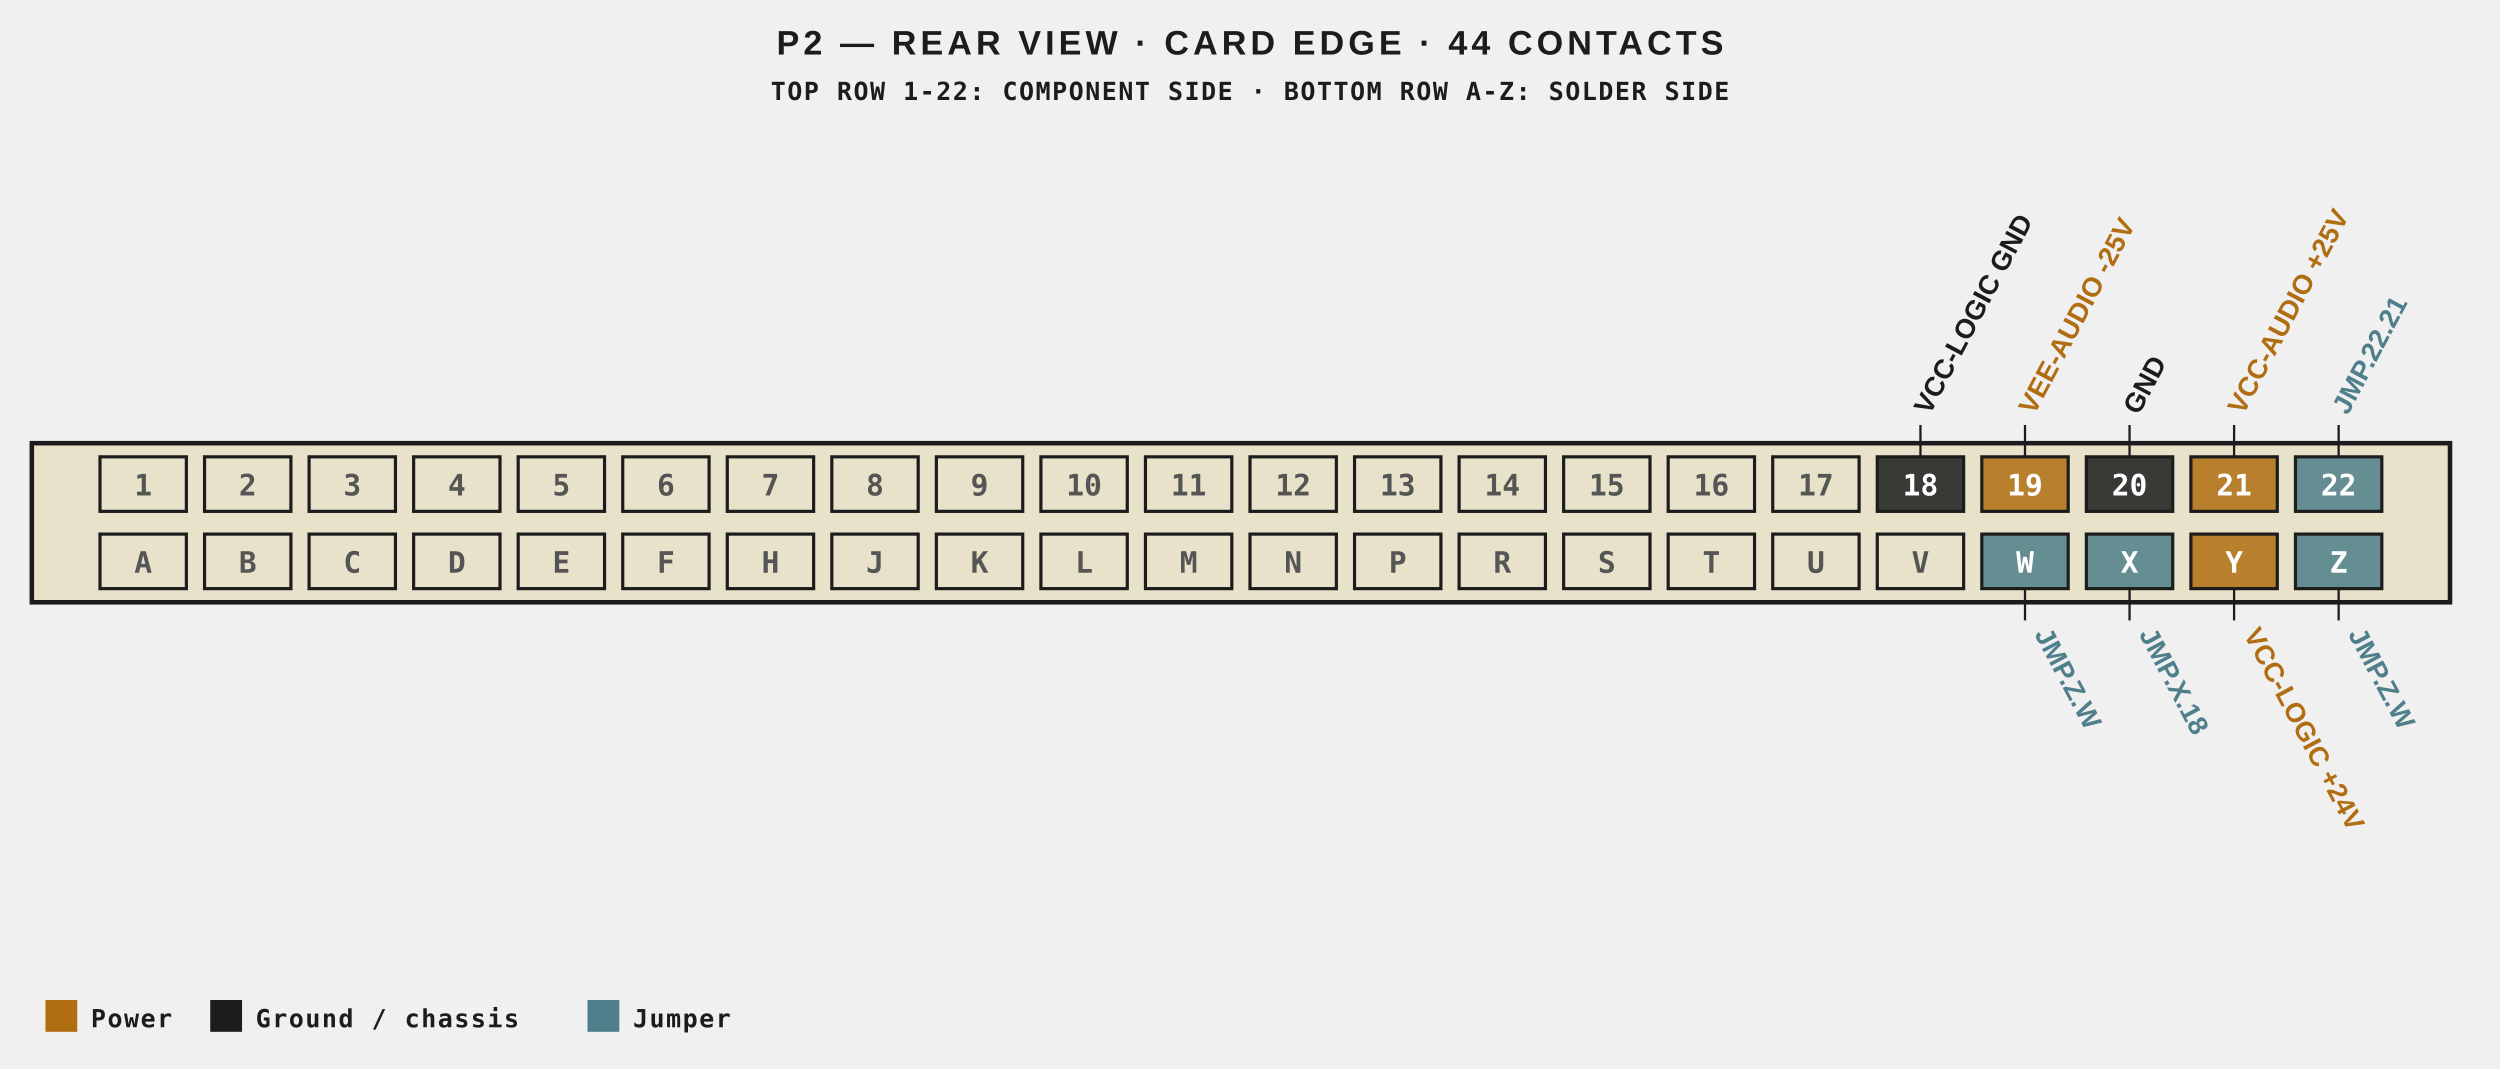
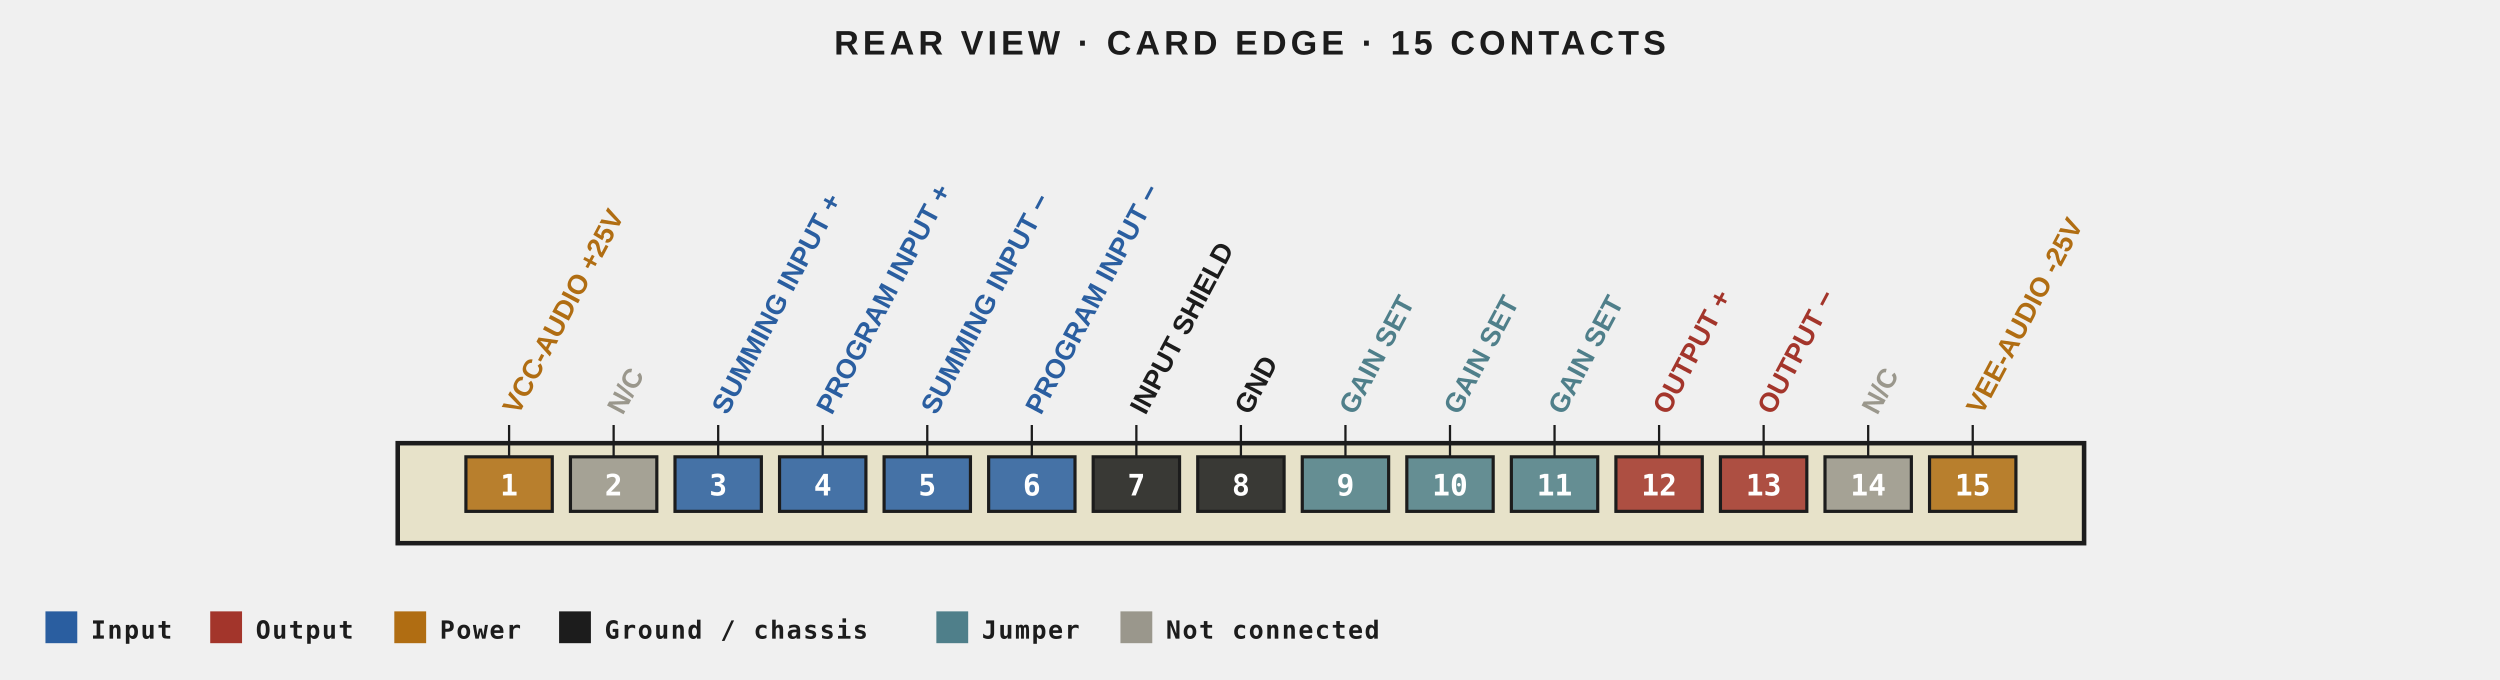
- <svg xmlns="http://www.w3.org/2000/svg" viewBox="0 0 1100 470" class="drawing">
+ <svg xmlns="http://www.w3.org/2000/svg" viewBox="0 0 1100 299" class="drawing">
  <style>
.drawing { width: 100%; height: auto; font-family: "Overpass", "Helvetica Neue", Arial, sans-serif }
.drawing .h { font: 700 15px "Overpass", Arial, sans-serif; letter-spacing: .12em; fill: #1c1c1c }
.drawing .board { fill: #e7e2c9; stroke: #1c1c1c; stroke-width: 2 }
.drawing .finger { stroke: #1c1c1c; stroke-width: 1.4 }
.drawing .pin { font: 600 13px "Overpass Mono", monospace; fill: #555 }
.drawing .pin.on { fill: #fff }
.drawing .lead { stroke: #1c1c1c; stroke-width: 1 }
.drawing .sig { font: 600 12px "Overpass", Arial, sans-serif; text-transform: uppercase }
.drawing .side, .drawing .leg { font: 600 11px "Overpass Mono", monospace; fill: #1c1c1c; letter-spacing: .06em }
.drawing .block { fill: #faf8ef; stroke: #1c1c1c; stroke-width: 2.5 }
.drawing .code { font: 800 34px "Overpass", Arial, sans-serif; fill: #1c1c1c }
.drawing .kind { font: 600 13px "Overpass", Arial, sans-serif; fill: #555; text-transform: uppercase; letter-spacing: .06em }
.drawing .wire { stroke-width: 2.2 }
.drawing .sig2 { font: 700 14px "Overpass", Arial, sans-serif; fill: #1c1c1c; text-transform: uppercase }
.drawing .pins { font: 13px "Overpass Mono", monospace; fill: #444 }
.drawing .jmp { font: 12px "Overpass Mono", monospace; fill: #4f7f8a }
</style>
-   <text x="550.0" y="24" class="h" text-anchor="middle">P2 — REAR VIEW · CARD EDGE · 44 CONTACTS</text>
-   <rect x="14.0" y="195" width="1064" height="70" class="board" />
-   <rect x="44.0" y="201" width="38" height="24" class="finger" style="fill:none;fill-opacity:0" />
-   <text x="63.0" y="218" text-anchor="middle" class="pin">1</text>
-   <rect x="90.0" y="201" width="38" height="24" class="finger" style="fill:none;fill-opacity:0" />
-   <text x="109.0" y="218" text-anchor="middle" class="pin">2</text>
-   <rect x="136.0" y="201" width="38" height="24" class="finger" style="fill:none;fill-opacity:0" />
-   <text x="155.0" y="218" text-anchor="middle" class="pin">3</text>
-   <rect x="182.0" y="201" width="38" height="24" class="finger" style="fill:none;fill-opacity:0" />
-   <text x="201.0" y="218" text-anchor="middle" class="pin">4</text>
-   <rect x="228.0" y="201" width="38" height="24" class="finger" style="fill:none;fill-opacity:0" />
-   <text x="247.0" y="218" text-anchor="middle" class="pin">5</text>
-   <rect x="274.0" y="201" width="38" height="24" class="finger" style="fill:none;fill-opacity:0" />
-   <text x="293.0" y="218" text-anchor="middle" class="pin">6</text>
-   <rect x="320.0" y="201" width="38" height="24" class="finger" style="fill:none;fill-opacity:0" />
-   <text x="339.0" y="218" text-anchor="middle" class="pin">7</text>
-   <rect x="366.0" y="201" width="38" height="24" class="finger" style="fill:none;fill-opacity:0" />
-   <text x="385.0" y="218" text-anchor="middle" class="pin">8</text>
-   <rect x="412.0" y="201" width="38" height="24" class="finger" style="fill:none;fill-opacity:0" />
-   <text x="431.0" y="218" text-anchor="middle" class="pin">9</text>
-   <rect x="458.0" y="201" width="38" height="24" class="finger" style="fill:none;fill-opacity:0" />
-   <text x="477.0" y="218" text-anchor="middle" class="pin">10</text>
-   <rect x="504.0" y="201" width="38" height="24" class="finger" style="fill:none;fill-opacity:0" />
-   <text x="523.0" y="218" text-anchor="middle" class="pin">11</text>
-   <rect x="550.0" y="201" width="38" height="24" class="finger" style="fill:none;fill-opacity:0" />
-   <text x="569.0" y="218" text-anchor="middle" class="pin">12</text>
-   <rect x="596.0" y="201" width="38" height="24" class="finger" style="fill:none;fill-opacity:0" />
-   <text x="615.0" y="218" text-anchor="middle" class="pin">13</text>
-   <rect x="642.0" y="201" width="38" height="24" class="finger" style="fill:none;fill-opacity:0" />
-   <text x="661.0" y="218" text-anchor="middle" class="pin">14</text>
-   <rect x="688.0" y="201" width="38" height="24" class="finger" style="fill:none;fill-opacity:0" />
-   <text x="707.0" y="218" text-anchor="middle" class="pin">15</text>
-   <rect x="734.0" y="201" width="38" height="24" class="finger" style="fill:none;fill-opacity:0" />
-   <text x="753.0" y="218" text-anchor="middle" class="pin">16</text>
-   <rect x="780.0" y="201" width="38" height="24" class="finger" style="fill:none;fill-opacity:0" />
-   <text x="799.0" y="218" text-anchor="middle" class="pin">17</text>
-   <rect x="826.0" y="201" width="38" height="24" class="finger" style="fill:#1c1c1c;fill-opacity:0.85" />
-   <text x="845.0" y="218" text-anchor="middle" class="pin on">18</text>
-   <line x1="845.0" y1="201" x2="845.0" y2="187" class="lead" />
-   <text transform="translate(849.0,183) rotate(-62)" class="sig" style="fill:#1c1c1c">VCC-LOGIC GND</text>
-   <rect x="872.0" y="201" width="38" height="24" class="finger" style="fill:#b06d12;fill-opacity:0.85" />
-   <text x="891.0" y="218" text-anchor="middle" class="pin on">19</text>
-   <line x1="891.0" y1="201" x2="891.0" y2="187" class="lead" />
-   <text transform="translate(895.0,183) rotate(-62)" class="sig" style="fill:#b06d12">VEE-AUDIO -25V</text>
-   <rect x="918.0" y="201" width="38" height="24" class="finger" style="fill:#1c1c1c;fill-opacity:0.85" />
-   <text x="937.0" y="218" text-anchor="middle" class="pin on">20</text>
-   <line x1="937.0" y1="201" x2="937.0" y2="187" class="lead" />
-   <text transform="translate(941.0,183) rotate(-62)" class="sig" style="fill:#1c1c1c">GND</text>
-   <rect x="964.0" y="201" width="38" height="24" class="finger" style="fill:#b06d12;fill-opacity:0.85" />
-   <text x="983.0" y="218" text-anchor="middle" class="pin on">21</text>
-   <line x1="983.0" y1="201" x2="983.0" y2="187" class="lead" />
-   <text transform="translate(987.0,183) rotate(-62)" class="sig" style="fill:#b06d12">VCC-AUDIO +25V</text>
-   <rect x="1010.0" y="201" width="38" height="24" class="finger" style="fill:#4f7f8a;fill-opacity:0.85" />
-   <text x="1029.0" y="218" text-anchor="middle" class="pin on">22</text>
-   <line x1="1029.0" y1="201" x2="1029.0" y2="187" class="lead" />
-   <text transform="translate(1033.0,183) rotate(-62)" class="sig" style="fill:#4f7f8a">JMP.22.21</text>
-   <rect x="44.0" y="235" width="38" height="24" class="finger" style="fill:none;fill-opacity:0" />
-   <text x="63.0" y="252" text-anchor="middle" class="pin">A</text>
-   <rect x="90.0" y="235" width="38" height="24" class="finger" style="fill:none;fill-opacity:0" />
-   <text x="109.0" y="252" text-anchor="middle" class="pin">B</text>
-   <rect x="136.0" y="235" width="38" height="24" class="finger" style="fill:none;fill-opacity:0" />
-   <text x="155.0" y="252" text-anchor="middle" class="pin">C</text>
-   <rect x="182.0" y="235" width="38" height="24" class="finger" style="fill:none;fill-opacity:0" />
-   <text x="201.0" y="252" text-anchor="middle" class="pin">D</text>
-   <rect x="228.0" y="235" width="38" height="24" class="finger" style="fill:none;fill-opacity:0" />
-   <text x="247.0" y="252" text-anchor="middle" class="pin">E</text>
-   <rect x="274.0" y="235" width="38" height="24" class="finger" style="fill:none;fill-opacity:0" />
-   <text x="293.0" y="252" text-anchor="middle" class="pin">F</text>
-   <rect x="320.0" y="235" width="38" height="24" class="finger" style="fill:none;fill-opacity:0" />
-   <text x="339.0" y="252" text-anchor="middle" class="pin">H</text>
-   <rect x="366.0" y="235" width="38" height="24" class="finger" style="fill:none;fill-opacity:0" />
-   <text x="385.0" y="252" text-anchor="middle" class="pin">J</text>
-   <rect x="412.0" y="235" width="38" height="24" class="finger" style="fill:none;fill-opacity:0" />
-   <text x="431.0" y="252" text-anchor="middle" class="pin">K</text>
-   <rect x="458.0" y="235" width="38" height="24" class="finger" style="fill:none;fill-opacity:0" />
-   <text x="477.0" y="252" text-anchor="middle" class="pin">L</text>
-   <rect x="504.0" y="235" width="38" height="24" class="finger" style="fill:none;fill-opacity:0" />
-   <text x="523.0" y="252" text-anchor="middle" class="pin">M</text>
-   <rect x="550.0" y="235" width="38" height="24" class="finger" style="fill:none;fill-opacity:0" />
-   <text x="569.0" y="252" text-anchor="middle" class="pin">N</text>
-   <rect x="596.0" y="235" width="38" height="24" class="finger" style="fill:none;fill-opacity:0" />
-   <text x="615.0" y="252" text-anchor="middle" class="pin">P</text>
-   <rect x="642.0" y="235" width="38" height="24" class="finger" style="fill:none;fill-opacity:0" />
-   <text x="661.0" y="252" text-anchor="middle" class="pin">R</text>
-   <rect x="688.0" y="235" width="38" height="24" class="finger" style="fill:none;fill-opacity:0" />
-   <text x="707.0" y="252" text-anchor="middle" class="pin">S</text>
-   <rect x="734.0" y="235" width="38" height="24" class="finger" style="fill:none;fill-opacity:0" />
-   <text x="753.0" y="252" text-anchor="middle" class="pin">T</text>
-   <rect x="780.0" y="235" width="38" height="24" class="finger" style="fill:none;fill-opacity:0" />
-   <text x="799.0" y="252" text-anchor="middle" class="pin">U</text>
-   <rect x="826.0" y="235" width="38" height="24" class="finger" style="fill:none;fill-opacity:0" />
-   <text x="845.0" y="252" text-anchor="middle" class="pin">V</text>
-   <rect x="872.0" y="235" width="38" height="24" class="finger" style="fill:#4f7f8a;fill-opacity:0.85" />
-   <text x="891.0" y="252" text-anchor="middle" class="pin on">W</text>
-   <line x1="891.0" y1="259" x2="891.0" y2="273" class="lead" />
-   <text transform="translate(895.0,279) rotate(62)" class="sig" style="fill:#4f7f8a">JMP.Z.W</text>
-   <rect x="918.0" y="235" width="38" height="24" class="finger" style="fill:#4f7f8a;fill-opacity:0.85" />
-   <text x="937.0" y="252" text-anchor="middle" class="pin on">X</text>
-   <line x1="937.0" y1="259" x2="937.0" y2="273" class="lead" />
-   <text transform="translate(941.0,279) rotate(62)" class="sig" style="fill:#4f7f8a">JMP.X.18</text>
-   <rect x="964.0" y="235" width="38" height="24" class="finger" style="fill:#b06d12;fill-opacity:0.85" />
-   <text x="983.0" y="252" text-anchor="middle" class="pin on">Y</text>
-   <line x1="983.0" y1="259" x2="983.0" y2="273" class="lead" />
-   <text transform="translate(987.0,279) rotate(62)" class="sig" style="fill:#b06d12">VCC-LOGIC +24V</text>
-   <rect x="1010.0" y="235" width="38" height="24" class="finger" style="fill:#4f7f8a;fill-opacity:0.85" />
-   <text x="1029.0" y="252" text-anchor="middle" class="pin on">Z</text>
-   <line x1="1029.0" y1="259" x2="1029.0" y2="273" class="lead" />
-   <text transform="translate(1033.0,279) rotate(62)" class="sig" style="fill:#4f7f8a">JMP.Z.W</text>
-   <text x="550.0" y="44" text-anchor="middle" class="side">TOP ROW 1-22: COMPONENT SIDE · BOTTOM ROW A-Z: SOLDER SIDE</text>
-   <rect x="20" y="440" width="14" height="14" style="fill:#b06d12" />
-   <text x="40" y="452" class="leg">Power</text>
-   <rect x="92.5" y="440" width="14" height="14" style="fill:#1c1c1c" />
-   <text x="112.5" y="452" class="leg">Ground / chassis</text>
-   <rect x="258.5" y="440" width="14" height="14" style="fill:#4f7f8a" />
-   <text x="278.5" y="452" class="leg">Jumper</text>
+   <text x="550.0" y="24" class="h" text-anchor="middle">REAR VIEW · CARD EDGE · 15 CONTACTS</text>
+   <rect x="175.0" y="195" width="742" height="44" class="board" />
+   <rect x="205.0" y="201" width="38" height="24" class="finger" style="fill:#b06d12;fill-opacity:0.85" />
+   <text x="224.0" y="218" text-anchor="middle" class="pin on">1</text>
+   <line x1="224.0" y1="201" x2="224.0" y2="187" class="lead" />
+   <text transform="translate(228.0,183) rotate(-62)" class="sig" style="fill:#b06d12">VCC-AUDIO +25V</text>
+   <rect x="251.0" y="201" width="38" height="24" class="finger" style="fill:#9a978c;fill-opacity:0.85" />
+   <text x="270.0" y="218" text-anchor="middle" class="pin on">2</text>
+   <line x1="270.0" y1="201" x2="270.0" y2="187" class="lead" />
+   <text transform="translate(274.0,183) rotate(-62)" class="sig" style="fill:#9a978c">N/C</text>
+   <rect x="297.0" y="201" width="38" height="24" class="finger" style="fill:#2a5ea0;fill-opacity:0.85" />
+   <text x="316.0" y="218" text-anchor="middle" class="pin on">3</text>
+   <line x1="316.0" y1="201" x2="316.0" y2="187" class="lead" />
+   <text transform="translate(320.0,183) rotate(-62)" class="sig" style="fill:#2a5ea0">SUMMING INPUT +</text>
+   <rect x="343.0" y="201" width="38" height="24" class="finger" style="fill:#2a5ea0;fill-opacity:0.85" />
+   <text x="362.0" y="218" text-anchor="middle" class="pin on">4</text>
+   <line x1="362.0" y1="201" x2="362.0" y2="187" class="lead" />
+   <text transform="translate(366.0,183) rotate(-62)" class="sig" style="fill:#2a5ea0">PROGRAM INPUT +</text>
+   <rect x="389.0" y="201" width="38" height="24" class="finger" style="fill:#2a5ea0;fill-opacity:0.85" />
+   <text x="408.0" y="218" text-anchor="middle" class="pin on">5</text>
+   <line x1="408.0" y1="201" x2="408.0" y2="187" class="lead" />
+   <text transform="translate(412.0,183) rotate(-62)" class="sig" style="fill:#2a5ea0">SUMMING INPUT −</text>
+   <rect x="435.0" y="201" width="38" height="24" class="finger" style="fill:#2a5ea0;fill-opacity:0.85" />
+   <text x="454.0" y="218" text-anchor="middle" class="pin on">6</text>
+   <line x1="454.0" y1="201" x2="454.0" y2="187" class="lead" />
+   <text transform="translate(458.0,183) rotate(-62)" class="sig" style="fill:#2a5ea0">PROGRAM INPUT −</text>
+   <rect x="481.0" y="201" width="38" height="24" class="finger" style="fill:#1c1c1c;fill-opacity:0.85" />
+   <text x="500.0" y="218" text-anchor="middle" class="pin on">7</text>
+   <line x1="500.0" y1="201" x2="500.0" y2="187" class="lead" />
+   <text transform="translate(504.0,183) rotate(-62)" class="sig" style="fill:#1c1c1c">INPUT SHIELD</text>
+   <rect x="527.0" y="201" width="38" height="24" class="finger" style="fill:#1c1c1c;fill-opacity:0.85" />
+   <text x="546.0" y="218" text-anchor="middle" class="pin on">8</text>
+   <line x1="546.0" y1="201" x2="546.0" y2="187" class="lead" />
+   <text transform="translate(550.0,183) rotate(-62)" class="sig" style="fill:#1c1c1c">GND</text>
+   <rect x="573.0" y="201" width="38" height="24" class="finger" style="fill:#4f7f8a;fill-opacity:0.85" />
+   <text x="592.0" y="218" text-anchor="middle" class="pin on">9</text>
+   <line x1="592.0" y1="201" x2="592.0" y2="187" class="lead" />
+   <text transform="translate(596.0,183) rotate(-62)" class="sig" style="fill:#4f7f8a">GAIN SET</text>
+   <rect x="619.0" y="201" width="38" height="24" class="finger" style="fill:#4f7f8a;fill-opacity:0.85" />
+   <text x="638.0" y="218" text-anchor="middle" class="pin on">10</text>
+   <line x1="638.0" y1="201" x2="638.0" y2="187" class="lead" />
+   <text transform="translate(642.0,183) rotate(-62)" class="sig" style="fill:#4f7f8a">GAIN SET</text>
+   <rect x="665.0" y="201" width="38" height="24" class="finger" style="fill:#4f7f8a;fill-opacity:0.85" />
+   <text x="684.0" y="218" text-anchor="middle" class="pin on">11</text>
+   <line x1="684.0" y1="201" x2="684.0" y2="187" class="lead" />
+   <text transform="translate(688.0,183) rotate(-62)" class="sig" style="fill:#4f7f8a">GAIN SET</text>
+   <rect x="711.0" y="201" width="38" height="24" class="finger" style="fill:#a3352b;fill-opacity:0.85" />
+   <text x="730.0" y="218" text-anchor="middle" class="pin on">12</text>
+   <line x1="730.0" y1="201" x2="730.0" y2="187" class="lead" />
+   <text transform="translate(734.0,183) rotate(-62)" class="sig" style="fill:#a3352b">OUTPUT +</text>
+   <rect x="757.0" y="201" width="38" height="24" class="finger" style="fill:#a3352b;fill-opacity:0.85" />
+   <text x="776.0" y="218" text-anchor="middle" class="pin on">13</text>
+   <line x1="776.0" y1="201" x2="776.0" y2="187" class="lead" />
+   <text transform="translate(780.0,183) rotate(-62)" class="sig" style="fill:#a3352b">OUTPUT −</text>
+   <rect x="803.0" y="201" width="38" height="24" class="finger" style="fill:#9a978c;fill-opacity:0.85" />
+   <text x="822.0" y="218" text-anchor="middle" class="pin on">14</text>
+   <line x1="822.0" y1="201" x2="822.0" y2="187" class="lead" />
+   <text transform="translate(826.0,183) rotate(-62)" class="sig" style="fill:#9a978c">N/C</text>
+   <rect x="849.0" y="201" width="38" height="24" class="finger" style="fill:#b06d12;fill-opacity:0.85" />
+   <text x="868.0" y="218" text-anchor="middle" class="pin on">15</text>
+   <line x1="868.0" y1="201" x2="868.0" y2="187" class="lead" />
+   <text transform="translate(872.0,183) rotate(-62)" class="sig" style="fill:#b06d12">VEE-AUDIO -25V</text>
+   <rect x="20" y="269" width="14" height="14" style="fill:#2a5ea0" />
+   <text x="40" y="281" class="leg">Input</text>
+   <rect x="92.5" y="269" width="14" height="14" style="fill:#a3352b" />
+   <text x="112.5" y="281" class="leg">Output</text>
+   <rect x="173.5" y="269" width="14" height="14" style="fill:#b06d12" />
+   <text x="193.5" y="281" class="leg">Power</text>
+   <rect x="246.0" y="269" width="14" height="14" style="fill:#1c1c1c" />
+   <text x="266.0" y="281" class="leg">Ground / chassis</text>
+   <rect x="412.0" y="269" width="14" height="14" style="fill:#4f7f8a" />
+   <text x="432.0" y="281" class="leg">Jumper</text>
+   <rect x="493.0" y="269" width="14" height="14" style="fill:#9a978c" />
+   <text x="513.0" y="281" class="leg">Not connected</text>
</svg>
